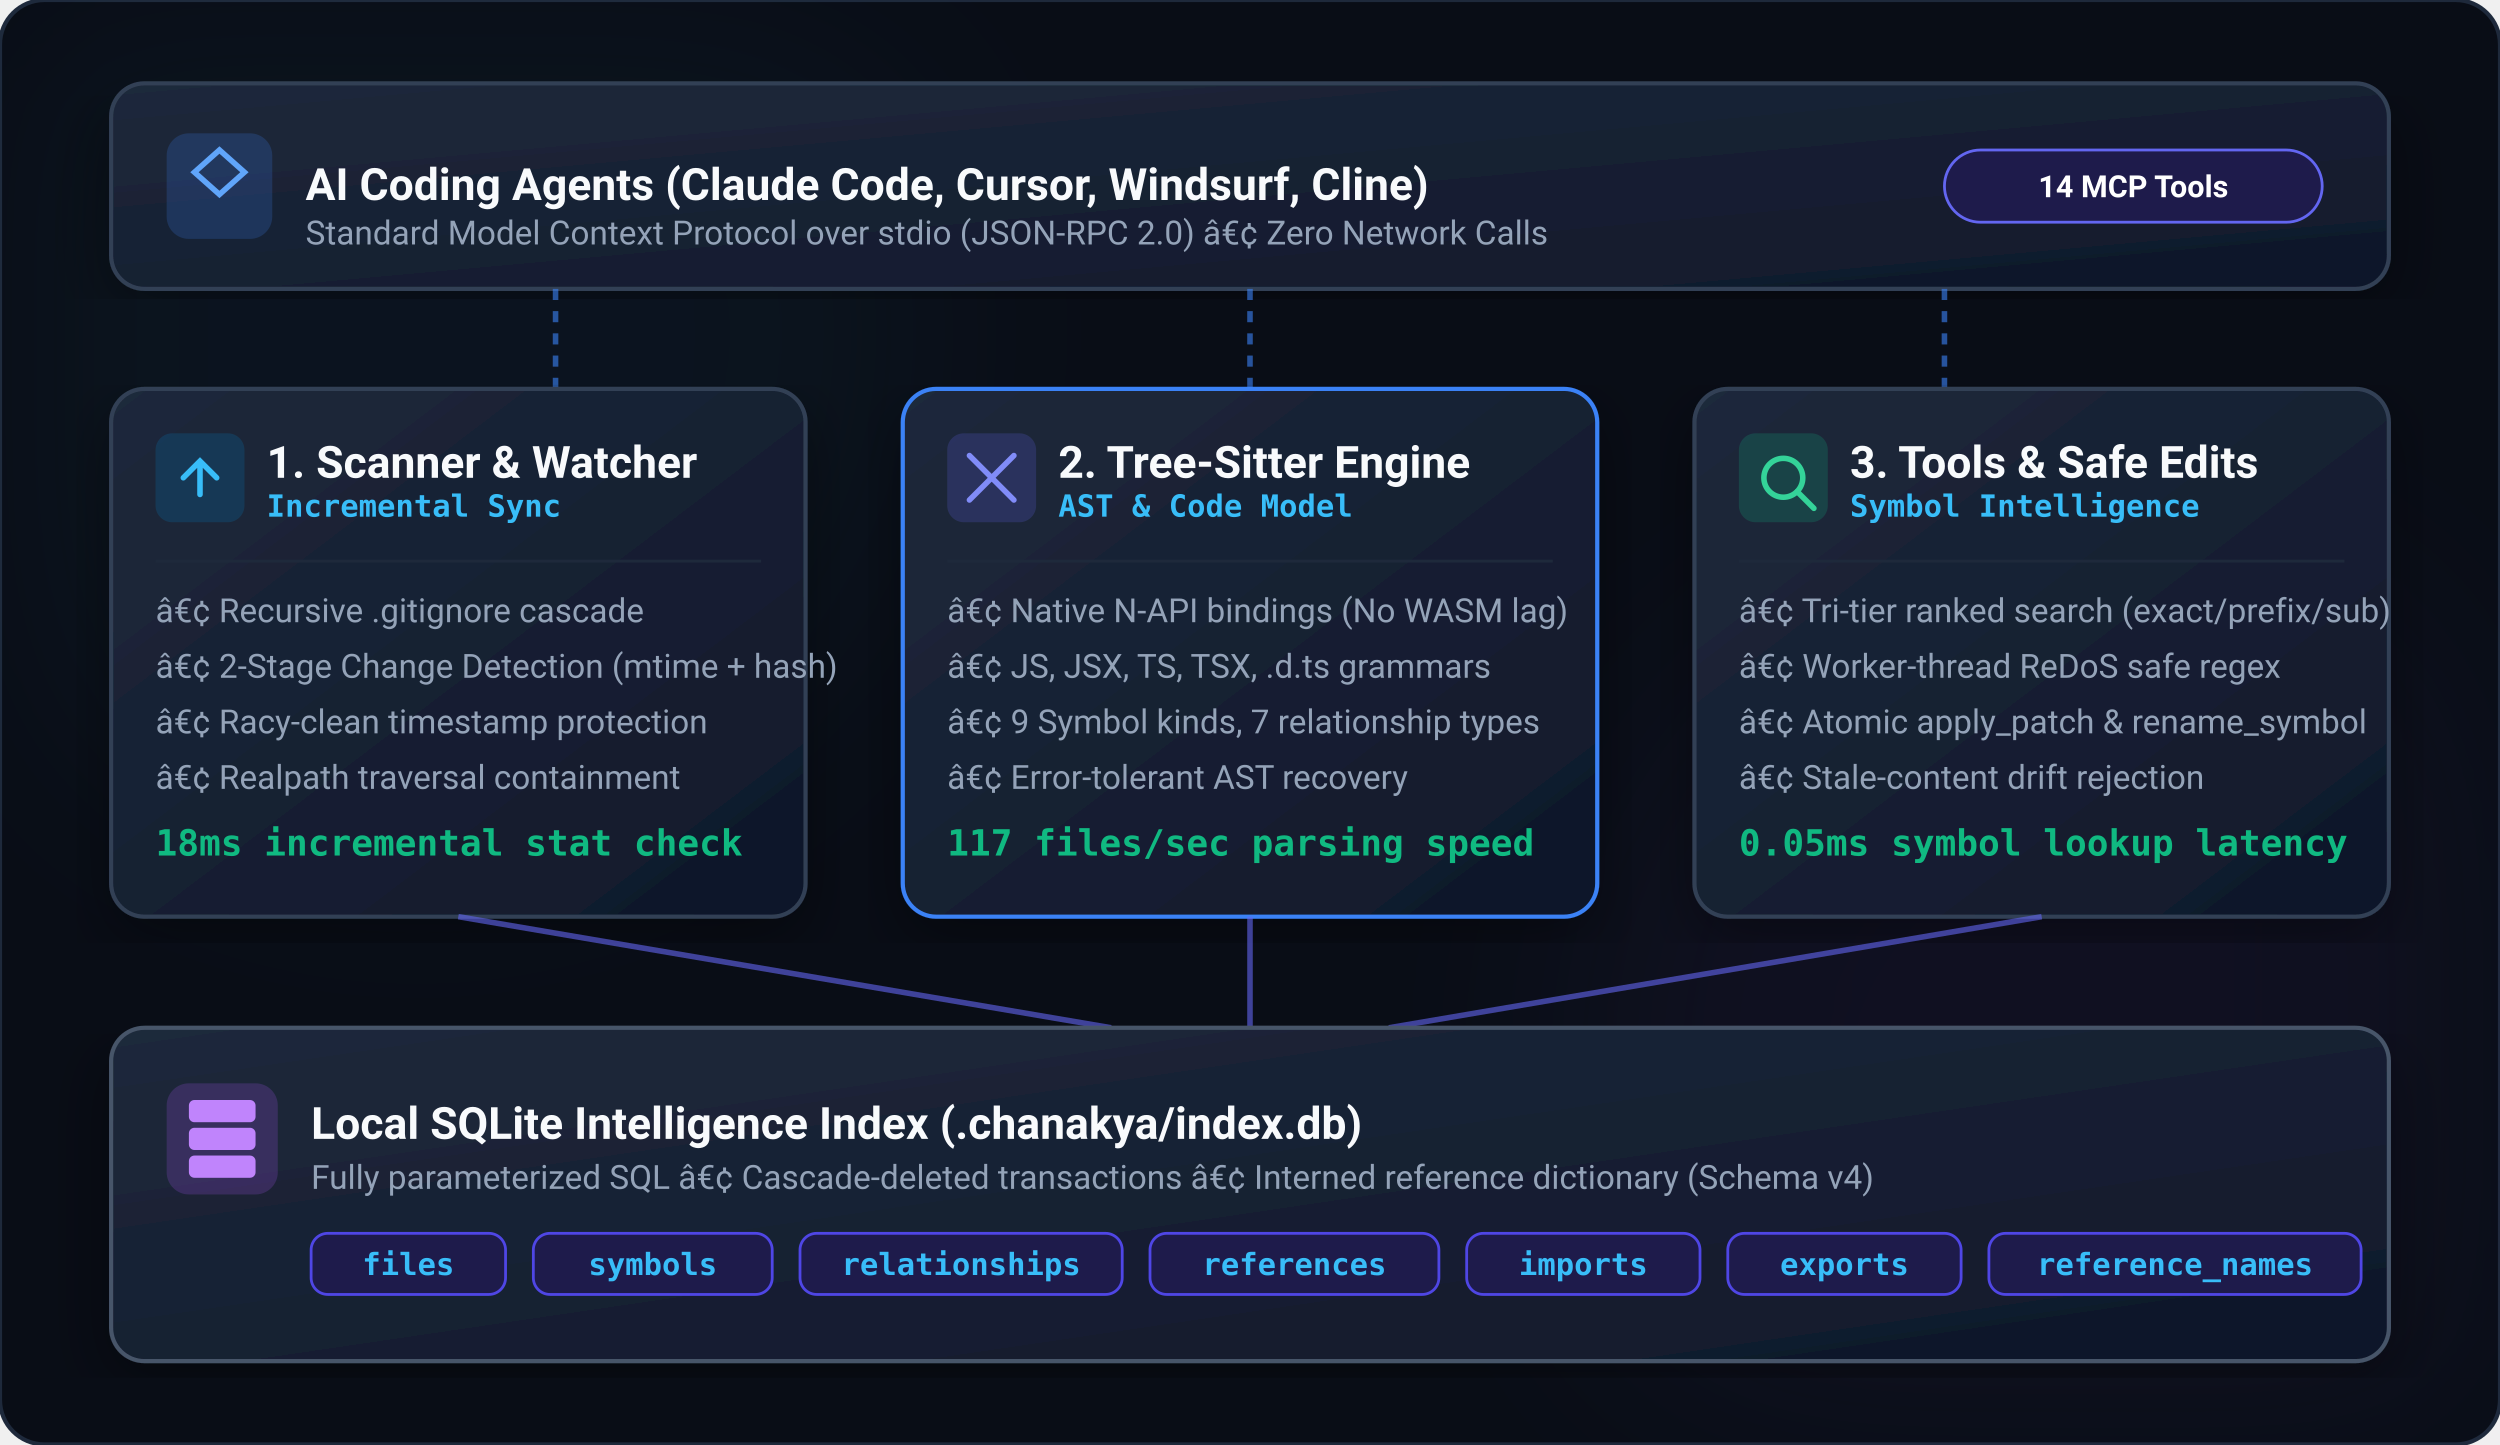
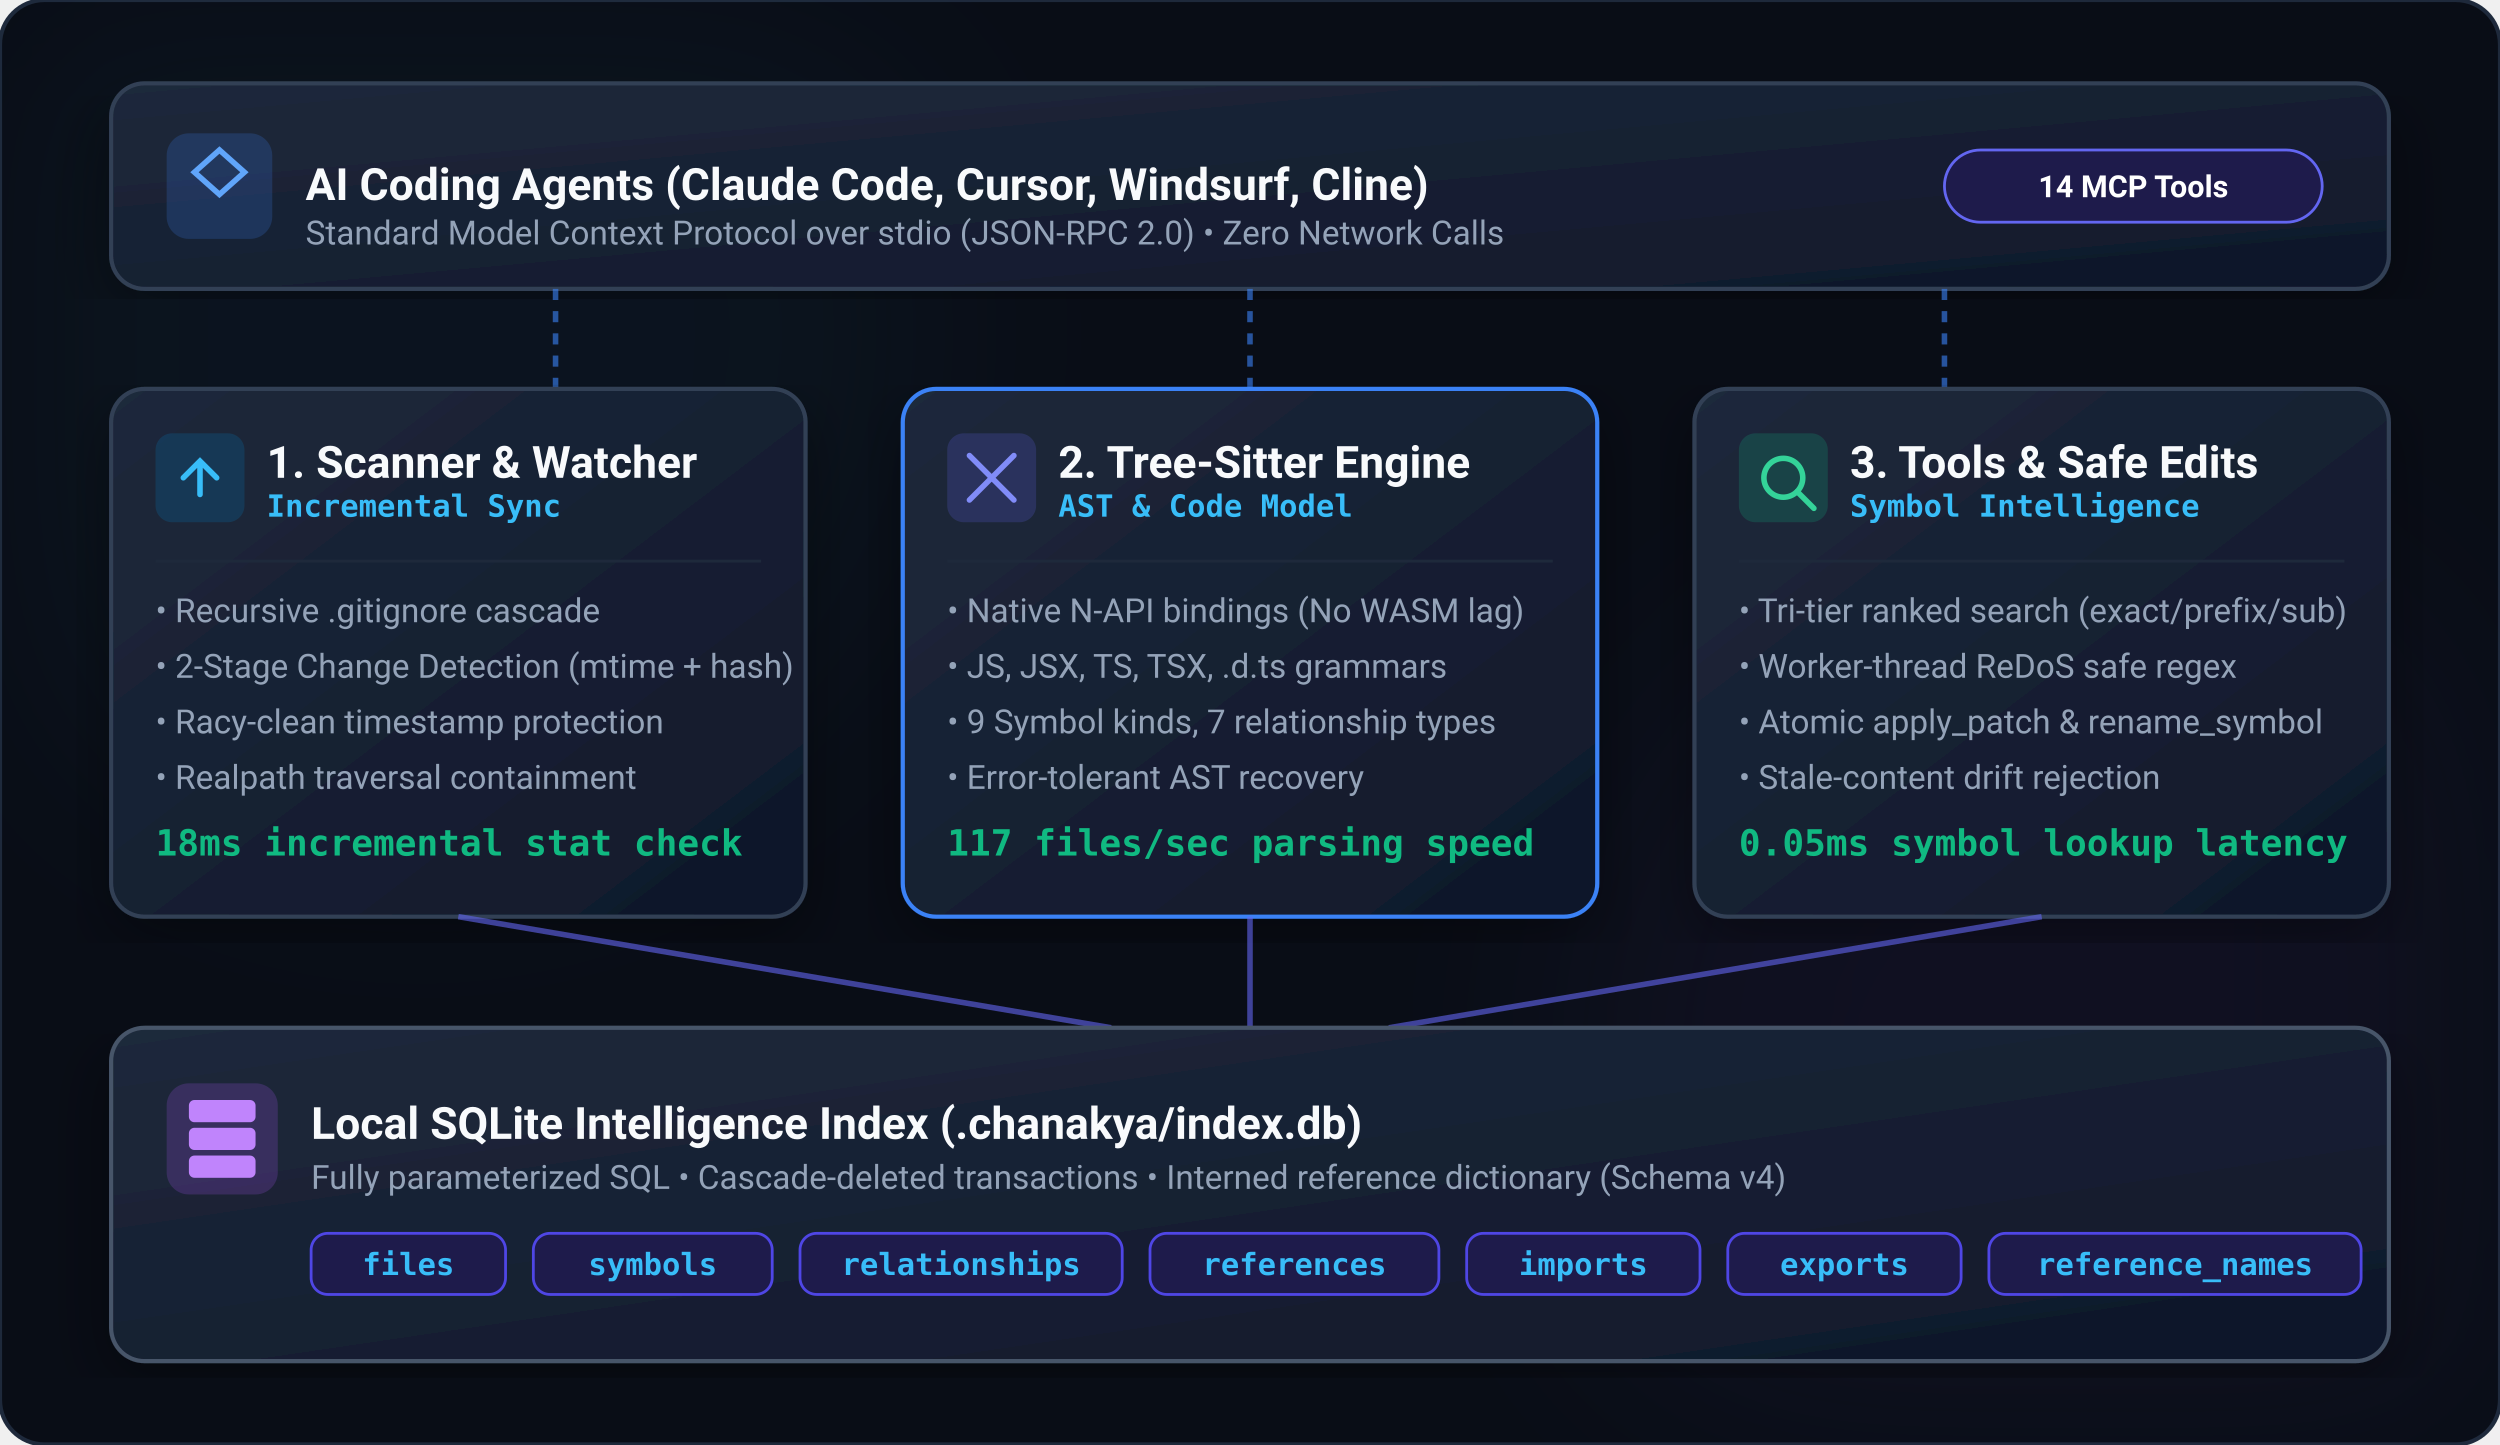
<svg xmlns="http://www.w3.org/2000/svg" viewBox="0 0 900 520" width="100%" height="100%">
  <defs>
    <linearGradient id="cardBg" x1="0%" y1="0%" x2="100%" y2="100%">
      <stop offset="0%" stop-color="#1e293b" />
      <stop offset="100%" stop-color="#0f172a" />
    </linearGradient>
    <linearGradient id="heroGradient" x1="0%" y1="0%" x2="100%" y2="100%">
      <stop offset="0%" stop-color="#06b6d4" />
      <stop offset="50%" stop-color="#3b82f6" />
      <stop offset="100%" stop-color="#8b5cf6" />
    </linearGradient>
    <linearGradient id="badgeGrad" x1="0%" y1="0%" x2="100%" y2="0%">
      <stop offset="0%" stop-color="#38bdf8" />
      <stop offset="100%" stop-color="#818cf8" />
    </linearGradient>
    <filter id="shadow" x="-5%" y="-5%" width="110%" height="110%">
      <feDropShadow dx="0" dy="8" stdDeviation="12" flood-color="#000000" flood-opacity="0.4" />
    </filter>
    <filter id="neon" x="-10%" y="-10%" width="120%" height="120%">
      <feGaussianBlur stdDeviation="3" result="glow" />
      <feComposite in="SourceGraphic" in2="glow" operator="over" />
    </filter>
  </defs>
  <style>
    .title { font-family: -apple-system, BlinkMacSystemFont, 'Segoe UI', Roboto, sans-serif; font-weight: 700; fill: #f8fafc; font-size: 16px; }
    .subtitle { font-family: -apple-system, BlinkMacSystemFont, 'Segoe UI', Roboto, sans-serif; font-weight: 400; fill: #94a3b8; font-size: 12px; }
    .tag { font-family: 'JetBrains Mono', 'Fira Code', monospace; font-size: 11px; fill: #38bdf8; font-weight: 600; }
    .badge { font-family: -apple-system, BlinkMacSystemFont, 'Segoe UI', Roboto, sans-serif; font-size: 11px; font-weight: 600; fill: #ffffff; }
    .metric { font-family: 'JetBrains Mono', monospace; font-size: 13px; font-weight: 700; fill: #10b981; }
  </style>
  <rect width="900" height="520" rx="16" fill="#090d16" stroke="#1e293b" stroke-width="1.5" />
  <circle cx="150" cy="120" r="180" fill="#38bdf8" opacity="0.04" filter="blur(40px)" />
  <circle cx="750" cy="380" r="180" fill="#8b5cf6" opacity="0.05" filter="blur(40px)" />
  <g transform="translate(40, 30)">
    <rect width="820" height="74" rx="12" fill="url(#cardBg)" stroke="#334155" stroke-width="1.5" filter="url(#shadow)" />
    <rect x="20" y="18" width="38" height="38" rx="8" fill="#3b82f6" opacity="0.2" />
    <path d="M30 32 L39 24 L48 32 L39 40 Z" fill="none" stroke="#60a5fa" stroke-width="2" />
    <text x="70" y="42" class="title">AI Coding Agents (Claude Code, Cursor, Windsurf, Cline)</text>
-     <text x="70" y="58" class="subtitle">Standard Model Context Protocol over stdio (JSON-RPC 2.0) â€¢ Zero Network Calls</text>
+     <text x="70" y="58" class="subtitle">Standard Model Context Protocol over stdio (JSON-RPC 2.0) • Zero Network Calls</text>
    <rect x="660" y="24" width="136" height="26" rx="13" fill="#1e1b4b" stroke="#6366f1" stroke-width="1" />
    <text x="728" y="41" class="badge" text-anchor="middle">14 MCP Tools</text>
  </g>
  <g stroke="#3b82f6" stroke-width="2" stroke-dasharray="4 4" opacity="0.6">
    <line x1="200" y1="104" x2="200" y2="140" />
    <line x1="450" y1="104" x2="450" y2="140" />
    <line x1="700" y1="104" x2="700" y2="140" />
  </g>
  <g transform="translate(40, 140)">
    <rect width="250" height="190" rx="12" fill="url(#cardBg)" stroke="#334155" stroke-width="1.5" filter="url(#shadow)" />
    <rect x="16" y="16" width="32" height="32" rx="6" fill="#0284c7" opacity="0.2" />
    <path d="M26 32 L32 26 L38 32 M32 26 L32 38" stroke="#38bdf8" stroke-width="2" fill="none" stroke-linecap="round" />
    <text x="56" y="32" class="title">1. Scanner &amp; Watcher</text>
    <text x="56" y="46" class="tag">Incremental Sync</text>
    <line x1="16" y1="62" x2="234" y2="62" stroke="#1e293b" stroke-width="1" />
-     <text x="16" y="84" class="subtitle">â€¢ Recursive .gitignore cascade</text>
-     <text x="16" y="104" class="subtitle">â€¢ 2-Stage Change Detection (mtime + hash)</text>
-     <text x="16" y="124" class="subtitle">â€¢ Racy-clean timestamp protection</text>
-     <text x="16" y="144" class="subtitle">â€¢ Realpath traversal containment</text>
+     <text x="16" y="84" class="subtitle">• Recursive .gitignore cascade</text>
+     <text x="16" y="104" class="subtitle">• 2-Stage Change Detection (mtime + hash)</text>
+     <text x="16" y="124" class="subtitle">• Racy-clean timestamp protection</text>
+     <text x="16" y="144" class="subtitle">• Realpath traversal containment</text>
    <text x="16" y="168" class="metric">18ms incremental stat check</text>
  </g>
  <g transform="translate(325, 140)">
    <rect width="250" height="190" rx="12" fill="url(#cardBg)" stroke="#3b82f6" stroke-width="1.5" filter="url(#shadow)" />
    <rect x="16" y="16" width="32" height="32" rx="6" fill="#6366f1" opacity="0.2" />
    <path d="M24 24 L40 40 M40 24 L24 40" stroke="#818cf8" stroke-width="2" stroke-linecap="round" />
    <text x="56" y="32" class="title">2. Tree-Sitter Engine</text>
    <text x="56" y="46" class="tag">AST &amp; Code Model</text>
    <line x1="16" y1="62" x2="234" y2="62" stroke="#1e293b" stroke-width="1" />
-     <text x="16" y="84" class="subtitle">â€¢ Native N-API bindings (No WASM lag)</text>
-     <text x="16" y="104" class="subtitle">â€¢ JS, JSX, TS, TSX, .d.ts grammars</text>
-     <text x="16" y="124" class="subtitle">â€¢ 9 Symbol kinds, 7 relationship types</text>
-     <text x="16" y="144" class="subtitle">â€¢ Error-tolerant AST recovery</text>
+     <text x="16" y="84" class="subtitle">• Native N-API bindings (No WASM lag)</text>
+     <text x="16" y="104" class="subtitle">• JS, JSX, TS, TSX, .d.ts grammars</text>
+     <text x="16" y="124" class="subtitle">• 9 Symbol kinds, 7 relationship types</text>
+     <text x="16" y="144" class="subtitle">• Error-tolerant AST recovery</text>
    <text x="16" y="168" class="metric">117 files/sec parsing speed</text>
  </g>
  <g transform="translate(610, 140)">
    <rect width="250" height="190" rx="12" fill="url(#cardBg)" stroke="#334155" stroke-width="1.5" filter="url(#shadow)" />
    <rect x="16" y="16" width="32" height="32" rx="6" fill="#10b981" opacity="0.2" />
    <circle cx="32" cy="32" r="7" stroke="#34d399" stroke-width="2" fill="none" />
    <line x1="37" y1="37" x2="43" y2="43" stroke="#34d399" stroke-width="2" stroke-linecap="round" />
    <text x="56" y="32" class="title">3. Tools &amp; Safe Edits</text>
    <text x="56" y="46" class="tag">Symbol Intelligence</text>
    <line x1="16" y1="62" x2="234" y2="62" stroke="#1e293b" stroke-width="1" />
-     <text x="16" y="84" class="subtitle">â€¢ Tri-tier ranked search (exact/prefix/sub)</text>
-     <text x="16" y="104" class="subtitle">â€¢ Worker-thread ReDoS safe regex</text>
-     <text x="16" y="124" class="subtitle">â€¢ Atomic apply_patch &amp; rename_symbol</text>
-     <text x="16" y="144" class="subtitle">â€¢ Stale-content drift rejection</text>
+     <text x="16" y="84" class="subtitle">• Tri-tier ranked search (exact/prefix/sub)</text>
+     <text x="16" y="104" class="subtitle">• Worker-thread ReDoS safe regex</text>
+     <text x="16" y="124" class="subtitle">• Atomic apply_patch &amp; rename_symbol</text>
+     <text x="16" y="144" class="subtitle">• Stale-content drift rejection</text>
    <text x="16" y="168" class="metric">0.05ms symbol lookup latency</text>
  </g>
  <g stroke="#6366f1" stroke-width="2" opacity="0.6">
    <line x1="165" y1="330" x2="400" y2="370" />
    <line x1="450" y1="330" x2="450" y2="370" />
    <line x1="735" y1="330" x2="500" y2="370" />
  </g>
  <g transform="translate(40, 370)">
    <rect width="820" height="120" rx="12" fill="url(#cardBg)" stroke="#475569" stroke-width="1.5" filter="url(#shadow)" />
    <rect x="20" y="20" width="40" height="40" rx="8" fill="#a855f7" opacity="0.2" />
    <rect x="28" y="26" width="24" height="8" rx="2" fill="#c084fc" />
    <rect x="28" y="36" width="24" height="8" rx="2" fill="#c084fc" />
    <rect x="28" y="46" width="24" height="8" rx="2" fill="#c084fc" />
    <text x="72" y="40" class="title">Local SQLite Intelligence Index (.chanakya/index.db)</text>
-     <text x="72" y="58" class="subtitle">Fully parameterized SQL â€¢ Cascade-deleted transactions â€¢ Interned reference dictionary (Schema v4)</text>
+     <text x="72" y="58" class="subtitle">Fully parameterized SQL • Cascade-deleted transactions • Interned reference dictionary (Schema v4)</text>
    <g transform="translate(72, 74)">
      <rect width="70" height="22" rx="6" fill="#1e1b4b" stroke="#4f46e5" stroke-width="1" />
      <text x="35" y="15" class="tag" text-anchor="middle">files</text>
      <rect x="80" width="86" height="22" rx="6" fill="#1e1b4b" stroke="#4f46e5" stroke-width="1" />
      <text x="123" y="15" class="tag" text-anchor="middle">symbols</text>
      <rect x="176" width="116" height="22" rx="6" fill="#1e1b4b" stroke="#4f46e5" stroke-width="1" />
      <text x="234" y="15" class="tag" text-anchor="middle">relationships</text>
      <rect x="302" width="104" height="22" rx="6" fill="#1e1b4b" stroke="#4f46e5" stroke-width="1" />
      <text x="354" y="15" class="tag" text-anchor="middle">references</text>
      <rect x="416" width="84" height="22" rx="6" fill="#1e1b4b" stroke="#4f46e5" stroke-width="1" />
      <text x="458" y="15" class="tag" text-anchor="middle">imports</text>
      <rect x="510" width="84" height="22" rx="6" fill="#1e1b4b" stroke="#4f46e5" stroke-width="1" />
      <text x="552" y="15" class="tag" text-anchor="middle">exports</text>
      <rect x="604" width="134" height="22" rx="6" fill="#1e1b4b" stroke="#4f46e5" stroke-width="1" />
      <text x="671" y="15" class="tag" text-anchor="middle">reference_names</text>
    </g>
  </g>
</svg>
